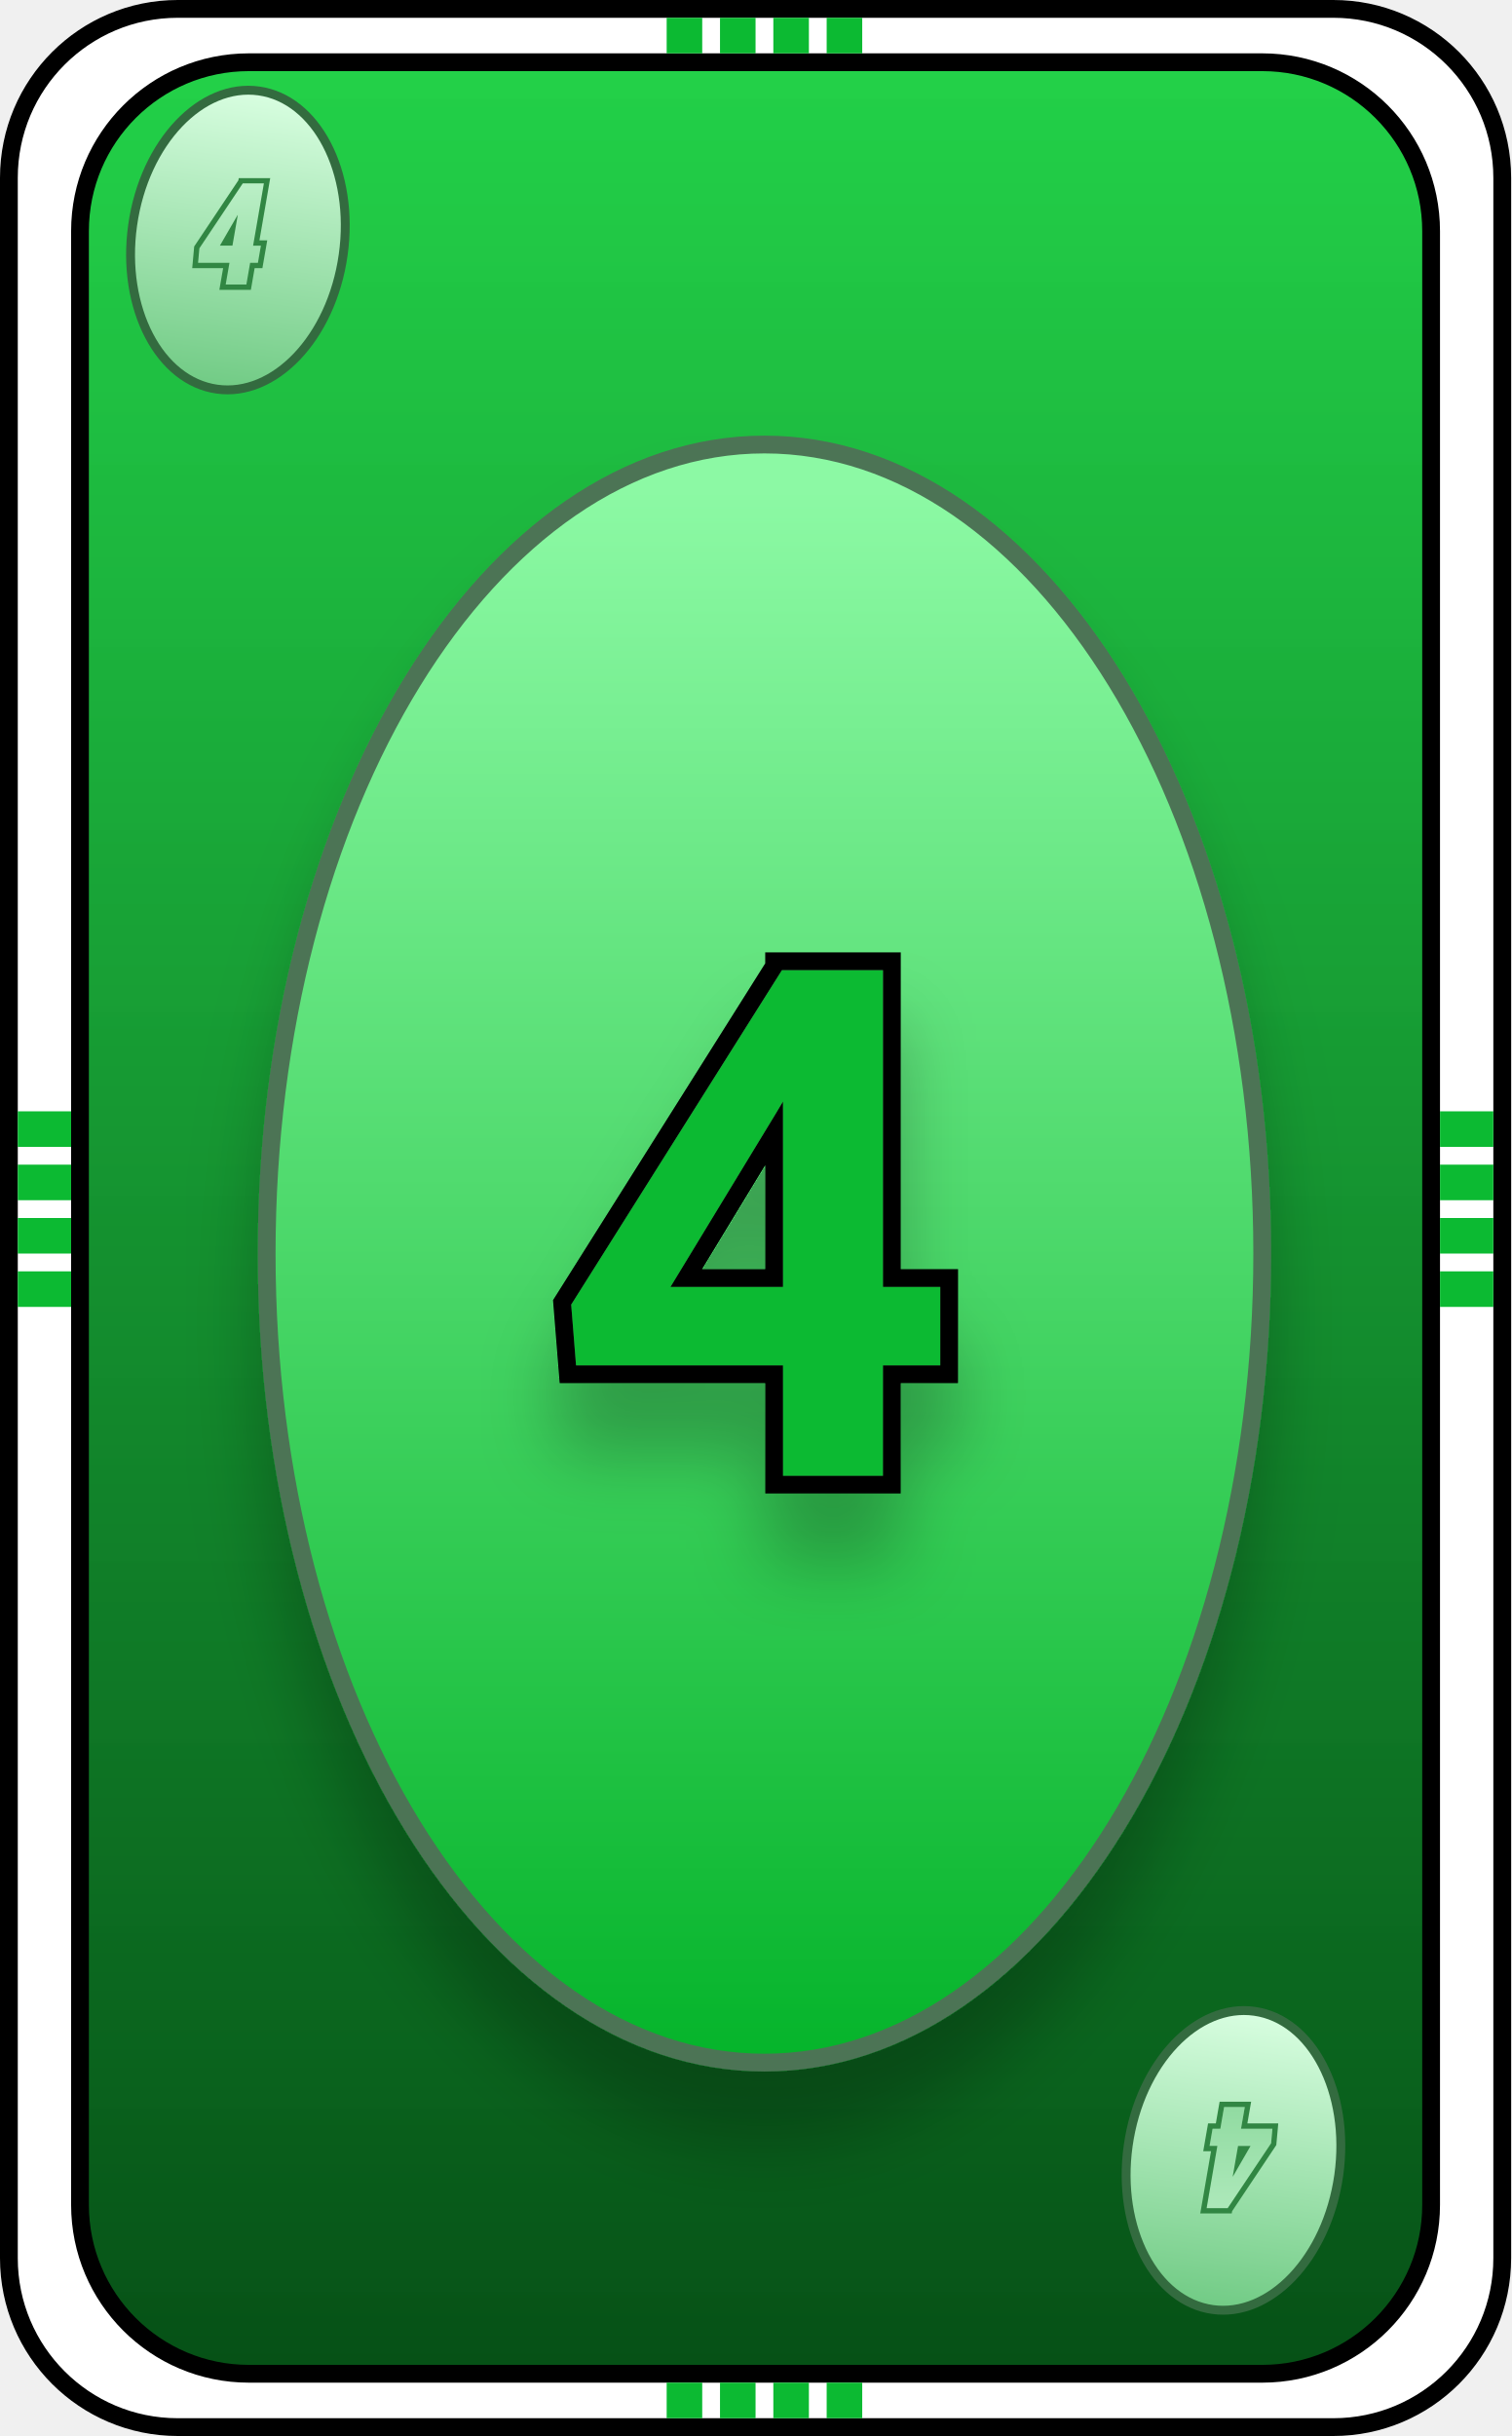
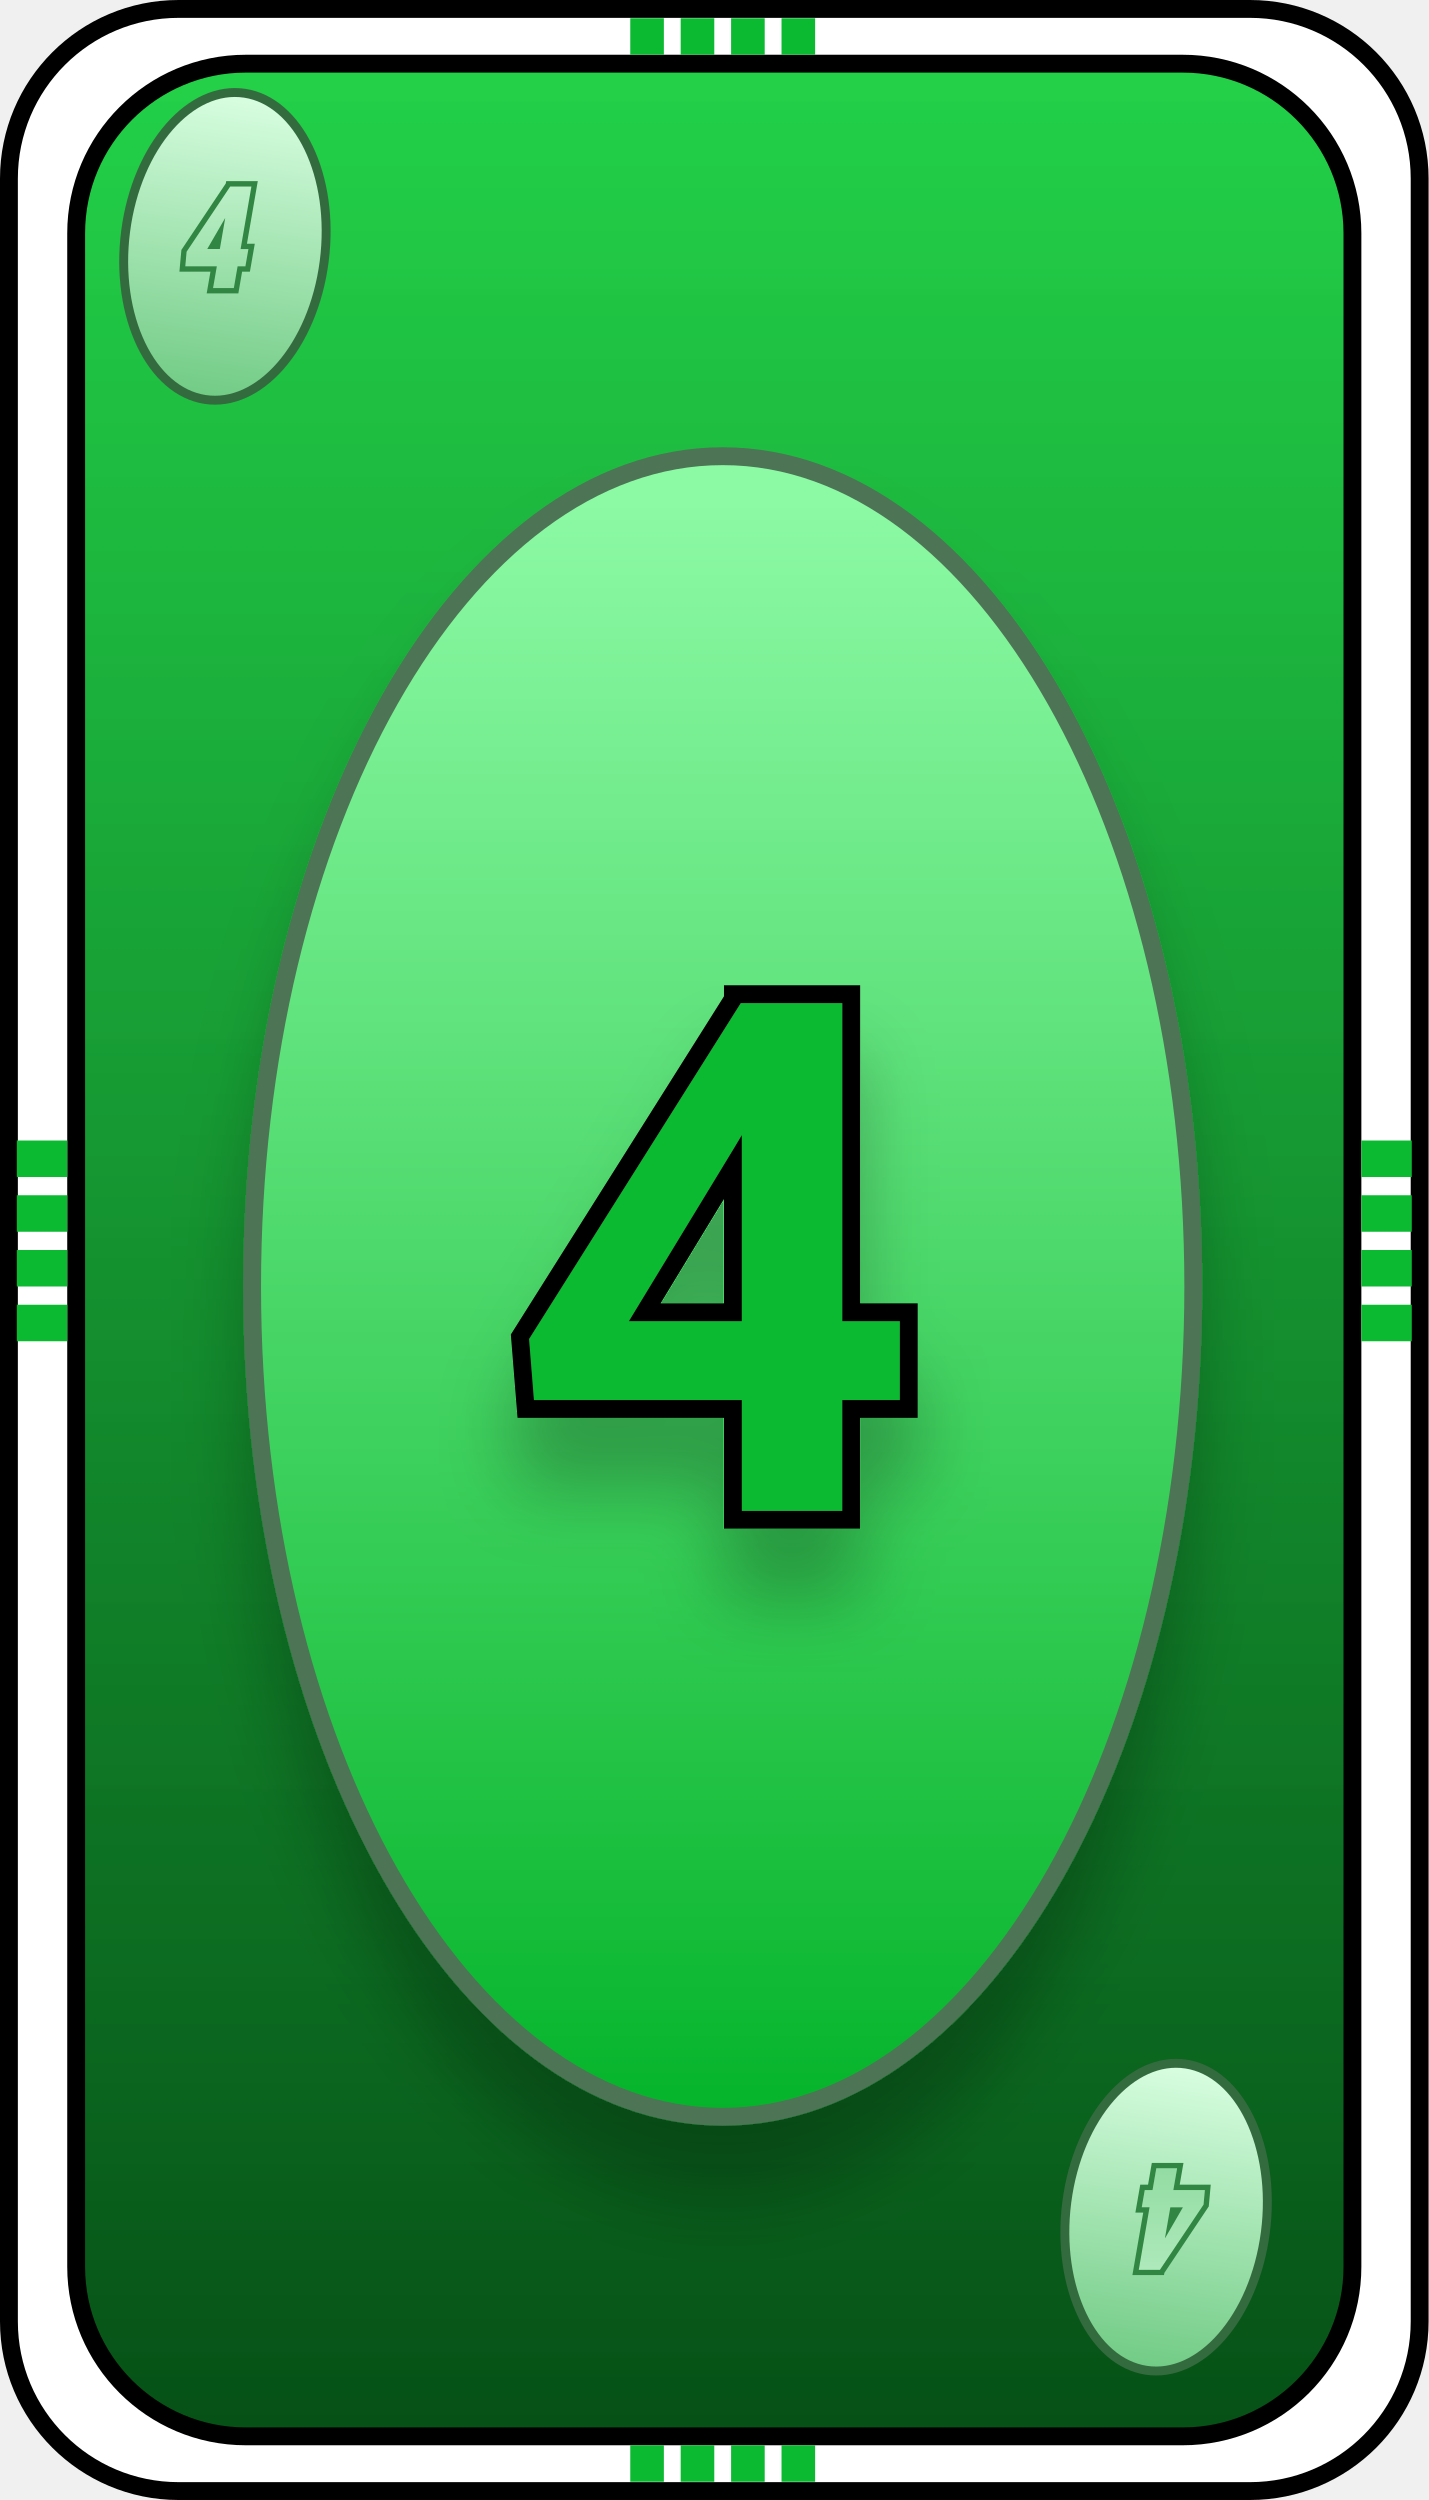
- <svg xmlns="http://www.w3.org/2000/svg" width="85" height="137" viewBox="0 0 85 137" fill="none">
-   <rect x="0.5" y="0.5" width="84" height="136" rx="9.5" fill="white" stroke="black" />
-   <rect x="4.5" y="3.5" width="76" height="130" rx="9.5" fill="url(#paint0_linear_275_1194)" stroke="black" />
-   <path d="M70.562 113.115C72.165 113.34 73.511 114.456 74.381 116.125C75.251 117.793 75.633 119.994 75.305 122.332C74.976 124.67 74.002 126.682 72.706 128.046C71.409 129.409 69.808 130.111 68.205 129.885C66.602 129.66 65.255 128.544 64.384 126.876C63.514 125.208 63.132 123.006 63.461 120.668C63.79 118.33 64.764 116.319 66.06 114.955C67.356 113.591 68.959 112.889 70.562 113.115Z" fill="url(#paint1_linear_275_1194)" stroke="#336B3F" stroke-width="0.5" />
-   <mask id="path-4-outside-1_275_1194" maskUnits="userSpaceOnUse" x="66.929" y="117.5" width="5" height="7" fill="black">
-     <rect fill="white" x="66.929" y="117.5" width="5" height="7" />
-     <path d="M68.039 120.684L68.207 119.719H71.574L71.5 120.535L69.058 124.188H68.086L69.363 122.383L70.343 120.688L68.039 120.684ZM67.871 124.188L68.855 118.5H70.019L69.031 124.188H67.871Z" />
+ <svg xmlns="http://www.w3.org/2000/svg" width="80" height="140" viewBox="0 0 80 140" fill="none">
+   <rect x="0.5" y="0.5" width="79" height="139" rx="9.5" fill="white" stroke="black" />
+   <rect x="4.265" y="3.566" width="71.471" height="132.869" rx="9.5" fill="url(#paint0_linear_275_1194)" stroke="black" />
+   <path d="M66.412 115.587C67.906 115.815 69.17 116.946 69.991 118.654C70.811 120.36 71.171 122.614 70.861 125.009C70.551 127.403 69.632 129.462 68.411 130.857C67.189 132.254 65.686 132.962 64.192 132.735C62.698 132.507 61.433 131.375 60.612 129.667C59.792 127.961 59.432 125.707 59.742 123.312C60.052 120.918 60.97 118.859 62.191 117.464C63.414 116.068 64.918 115.359 66.412 115.587Z" fill="url(#paint1_linear_275_1194)" stroke="#336B3F" stroke-width="0.5" />
+   <mask id="path-4-outside-1_275_1194" maskUnits="userSpaceOnUse" x="63.169" y="120.423" width="5" height="7" fill="black">
+     <rect fill="white" x="63.169" y="120.423" width="5" height="7" />
+     <path d="M63.938 123.607L64.106 122.642H67.473L67.399 123.458L64.957 127.111H63.985L65.262 125.306L66.243 123.611L63.938 123.607ZM63.77 127.111L64.754 121.423H65.918L64.93 127.111H63.77Z" />
  </mask>
-   <path d="M68.039 120.684L68.207 119.719H71.574L71.5 120.535L69.058 124.188H68.086L69.363 122.383L70.343 120.688L68.039 120.684ZM67.871 124.188L68.855 118.5H70.019L69.031 124.188H67.871Z" fill="url(#paint2_linear_275_1194)" />
-   <path d="M68.039 120.684L67.743 120.632L67.682 120.983L68.038 120.984L68.039 120.684ZM68.207 119.719V119.419H67.954L67.911 119.667L68.207 119.719ZM71.574 119.719L71.873 119.746L71.902 119.419H71.574V119.719ZM71.5 120.535L71.749 120.702L71.791 120.638L71.798 120.562L71.5 120.535ZM69.058 124.188V124.488H69.219L69.308 124.354L69.058 124.188ZM68.086 124.188L67.841 124.014L67.506 124.488H68.086V124.188ZM69.363 122.383L69.608 122.556L69.616 122.545L69.623 122.533L69.363 122.383ZM70.343 120.688L70.603 120.838L70.863 120.388L70.344 120.388L70.343 120.688ZM67.871 124.188L67.575 124.136L67.514 124.488H67.871V124.188ZM68.855 118.5V118.2H68.603L68.559 118.449L68.855 118.5ZM70.019 118.5L70.315 118.551L70.376 118.2H70.019V118.5ZM69.031 124.188V124.488H69.283L69.326 124.239L69.031 124.188ZM68.039 120.684L68.334 120.735L68.502 119.77L68.207 119.719L67.911 119.667L67.743 120.632L68.039 120.684ZM68.207 119.719V120.019H71.574V119.719V119.419H68.207V119.719ZM71.574 119.719L71.275 119.692L71.201 120.508L71.5 120.535L71.798 120.562L71.873 119.746L71.574 119.719ZM71.5 120.535L71.25 120.368L68.809 124.021L69.058 124.188L69.308 124.354L71.749 120.702L71.5 120.535ZM69.058 124.188V123.887H68.086V124.188V124.488H69.058V124.188ZM68.086 124.188L68.33 124.361L69.608 122.556L69.363 122.383L69.118 122.209L67.841 124.014L68.086 124.188ZM69.363 122.383L69.623 122.533L70.603 120.838L70.343 120.688L70.084 120.537L69.103 122.233L69.363 122.383ZM70.343 120.688L70.344 120.388L68.039 120.384L68.039 120.684L68.038 120.984L70.343 120.987L70.343 120.688ZM67.871 124.188L68.166 124.239L69.151 118.551L68.855 118.5L68.559 118.449L67.575 124.136L67.871 124.188ZM68.855 118.5V118.8H70.019V118.5V118.2H68.855V118.5ZM70.019 118.5L69.724 118.449L68.735 124.136L69.031 124.188L69.326 124.239L70.315 118.551L70.019 118.5ZM69.031 124.188V123.887H67.871V124.188V124.488H69.031V124.188Z" fill="#318643" mask="url(#path-4-outside-1_275_1194)" />
+   <path d="M63.938 123.607L64.106 122.642H67.473L67.399 123.458L64.957 127.111H63.985L65.262 125.306L66.243 123.611L63.938 123.607ZM63.77 127.111L64.754 121.423H65.918L64.93 127.111H63.77Z" fill="url(#paint2_linear_275_1194)" />
+   <path d="M63.938 123.607L63.642 123.555L63.581 123.906L63.937 123.907L63.938 123.607ZM64.106 122.642V122.342H63.853L63.81 122.591L64.106 122.642ZM67.473 122.642L67.772 122.669L67.802 122.342H67.473V122.642ZM67.399 123.458L67.648 123.625L67.691 123.562L67.698 123.486L67.399 123.458ZM64.957 127.111V127.411H65.118L65.207 127.278L64.957 127.111ZM63.985 127.111L63.74 126.938L63.405 127.411H63.985V127.111ZM65.262 125.306L65.507 125.479L65.515 125.468L65.522 125.456L65.262 125.306ZM66.243 123.611L66.502 123.761L66.762 123.312L66.243 123.311L66.243 123.611ZM63.77 127.111L63.474 127.06L63.413 127.411H63.77V127.111ZM64.754 121.423V121.123H64.502L64.459 121.372L64.754 121.423ZM65.918 121.423L66.214 121.475L66.275 121.123H65.918V121.423ZM64.93 127.111V127.411H65.182L65.226 127.162L64.93 127.111ZM63.938 123.607L64.233 123.658L64.401 122.694L64.106 122.642L63.81 122.591L63.642 123.555L63.938 123.607ZM64.106 122.642V122.942H67.473V122.642V122.342H64.106V122.642ZM67.473 122.642L67.174 122.615L67.1 123.431L67.399 123.458L67.698 123.486L67.772 122.669L67.473 122.642ZM67.399 123.458L67.149 123.292L64.708 126.944L64.957 127.111L65.207 127.278L67.648 123.625L67.399 123.458ZM64.957 127.111V126.811H63.985V127.111V127.411H64.957V127.111ZM63.985 127.111L64.23 127.284L65.507 125.479L65.262 125.306L65.017 125.133L63.74 126.938L63.985 127.111ZM65.262 125.306L65.522 125.456L66.502 123.761L66.243 123.611L65.983 123.461L65.002 125.156L65.262 125.306ZM66.243 123.611L66.243 123.311L63.938 123.307L63.938 123.607L63.937 123.907L66.242 123.911L66.243 123.611ZM63.77 127.111L64.066 127.162L65.05 121.475L64.754 121.423L64.459 121.372L63.474 127.06L63.77 127.111ZM64.754 121.423V121.723H65.918V121.423V121.123H64.754V121.423ZM65.918 121.423L65.623 121.372L64.635 127.059L64.93 127.111L65.226 127.162L66.214 121.475L65.918 121.423ZM64.93 127.111V126.811H63.77V127.111V127.411H64.93V127.111Z" fill="#318643" mask="url(#path-4-outside-1_275_1194)" />
  <g filter="url(#filter0_d_275_1194)">
-     <path d="M71 70.5C71 95.629 58.464 116 43 116C27.536 116 15 95.629 15 70.5C15 45.371 27.536 25 43 25C58.464 25 71 45.371 71 70.5Z" fill="url(#paint3_linear_275_1194)" />
-     <path d="M71 70.5C71 95.629 58.464 116 43 116C27.536 116 15 95.629 15 70.5C15 45.371 27.536 25 43 25C58.464 25 71 45.371 71 70.5Z" stroke="#4C7455" />
+     <path d="M66.824 72.044C66.824 97.723 55.025 118.54 40.471 118.54C25.916 118.54 14.118 97.723 14.118 72.044C14.118 46.364 25.916 25.547 40.471 25.547C55.025 25.547 66.824 46.364 66.824 72.044Z" fill="url(#paint3_linear_275_1194)" />
+     <path d="M66.824 72.044C66.824 97.723 55.025 118.54 40.471 118.54C25.916 118.54 14.118 97.723 14.118 72.044C14.118 46.364 25.916 25.547 40.471 25.547C55.025 25.547 66.824 46.364 66.824 72.044Z" stroke="#4C7455" />
  </g>
  <g filter="url(#filter1_d_275_1194)">
-     <mask id="path-7-outside-2_275_1194" maskUnits="userSpaceOnUse" x="31" y="53" width="23" height="31" fill="black">
-       <rect fill="white" x="31" y="53" width="23" height="31" />
-       <path d="M52.891 72.375V76.789H32.402L32.129 73.371L43.984 54.562H48.457L43.613 62.668L37.715 72.375H52.891ZM49.668 54.562V83H44.043V54.562H49.668Z" />
+     <mask id="path-7-outside-2_275_1194" maskUnits="userSpaceOnUse" x="28" y="54.613" width="24" height="31" fill="black">
+       <rect fill="white" x="28" y="54.613" width="24" height="31" />
+       <path d="M50.391 73.988V78.402H29.902L29.629 74.984L41.484 56.175H45.957L41.113 64.281L35.215 73.988H50.391ZM47.168 56.175V84.613H41.543V56.175H47.168Z" />
    </mask>
-     <path d="M52.891 72.375V76.789H32.402L32.129 73.371L43.984 54.562H48.457L43.613 62.668L37.715 72.375H52.891ZM49.668 54.562V83H44.043V54.562H49.668Z" fill="#0CBA32" />
-     <path d="M52.891 72.375H53.891V71.375H52.891V72.375ZM52.891 76.789V77.789H53.891V76.789H52.891ZM32.402 76.789L31.405 76.869L31.479 77.789H32.402V76.789ZM32.129 73.371L31.283 72.838L31.106 73.119L31.132 73.451L32.129 73.371ZM43.984 54.562V53.562H43.433L43.138 54.029L43.984 54.562ZM48.457 54.562L49.315 55.075L50.22 53.562H48.457V54.562ZM43.613 62.668L44.468 63.187L44.472 63.181L43.613 62.668ZM37.715 72.375L36.86 71.856L35.937 73.375H37.715V72.375ZM49.668 54.562H50.668V53.562H49.668V54.562ZM49.668 83V84H50.668V83H49.668ZM44.043 83H43.043V84H44.043V83ZM44.043 54.562V53.562H43.043V54.562H44.043ZM52.891 72.375H51.891V76.789H52.891H53.891V72.375H52.891ZM52.891 76.789V75.789H32.402V76.789V77.789H52.891V76.789ZM32.402 76.789L33.399 76.709L33.126 73.291L32.129 73.371L31.132 73.451L31.405 76.869L32.402 76.789ZM32.129 73.371L32.975 73.904L44.83 55.096L43.984 54.562L43.138 54.029L31.283 72.838L32.129 73.371ZM43.984 54.562V55.562H48.457V54.562V53.562H43.984V54.562ZM48.457 54.562L47.599 54.05L42.755 62.155L43.613 62.668L44.472 63.181L49.315 55.075L48.457 54.562ZM43.613 62.668L42.759 62.149L36.86 71.856L37.715 72.375L38.569 72.894L44.468 63.187L43.613 62.668ZM37.715 72.375V73.375H52.891V72.375V71.375H37.715V72.375ZM49.668 54.562H48.668V83H49.668H50.668V54.562H49.668ZM49.668 83V82H44.043V83V84H49.668V83ZM44.043 83H45.043V54.562H44.043H43.043V83H44.043ZM44.043 54.562V55.562H49.668V54.562V53.562H44.043V54.562Z" fill="black" mask="url(#path-7-outside-2_275_1194)" />
+     <path d="M50.391 73.988V78.402H29.902L29.629 74.984L41.484 56.175H45.957L41.113 64.281L35.215 73.988H50.391ZM47.168 56.175V84.613H41.543V56.175H47.168Z" fill="#0CBA32" />
+     <path d="M50.391 73.988H51.391V72.988H50.391V73.988ZM50.391 78.402V79.402H51.391V78.402H50.391ZM29.902 78.402L28.905 78.482L28.979 79.402H29.902V78.402ZM29.629 74.984L28.783 74.451L28.606 74.732L28.632 75.064L29.629 74.984ZM41.484 56.175V55.175H40.933L40.638 55.642L41.484 56.175ZM45.957 56.175L46.815 56.688L47.72 55.175H45.957V56.175ZM41.113 64.281L41.968 64.8L41.972 64.794L41.113 64.281ZM35.215 73.988L34.36 73.469L33.437 74.988H35.215V73.988ZM47.168 56.175H48.168V55.175H47.168V56.175ZM47.168 84.613V85.613H48.168V84.613H47.168ZM41.543 84.613H40.543V85.613H41.543V84.613ZM41.543 56.175V55.175H40.543V56.175H41.543ZM50.391 73.988H49.391V78.402H50.391H51.391V73.988H50.391ZM50.391 78.402V77.402H29.902V78.402V79.402H50.391V78.402ZM29.902 78.402L30.899 78.322L30.626 74.904L29.629 74.984L28.632 75.064L28.905 78.482L29.902 78.402ZM29.629 74.984L30.475 75.517L42.33 56.709L41.484 56.175L40.638 55.642L28.783 74.451L29.629 74.984ZM41.484 56.175V57.175H45.957V56.175V55.175H41.484V56.175ZM45.957 56.175L45.099 55.663L40.255 63.768L41.113 64.281L41.972 64.794L46.815 56.688L45.957 56.175ZM41.113 64.281L40.259 63.762L34.36 73.469L35.215 73.988L36.069 74.507L41.968 64.8L41.113 64.281ZM35.215 73.988V74.988H50.391V73.988V72.988H35.215V73.988ZM47.168 56.175H46.168V84.613H47.168H48.168V56.175H47.168ZM47.168 84.613V83.613H41.543V84.613V85.613H47.168V84.613ZM41.543 84.613H42.543V56.175H41.543H40.543V84.613H41.543ZM41.543 56.175V57.175H47.168V56.175V55.175H41.543V56.175Z" fill="black" mask="url(#path-7-outside-2_275_1194)" />
  </g>
-   <path d="M14.562 5.115C16.164 5.34 17.511 6.456 18.381 8.125C19.251 9.793 19.633 11.994 19.304 14.332C18.976 16.671 18.002 18.682 16.706 20.046C15.409 21.409 13.807 22.11 12.205 21.885C10.602 21.66 9.254 20.544 8.384 18.876C7.514 17.208 7.132 15.006 7.461 12.668C7.789 10.33 8.763 8.319 10.059 6.955C11.356 5.591 12.959 4.889 14.562 5.115Z" fill="url(#paint4_linear_275_1194)" stroke="#336B3F" stroke-width="0.5" />
-   <mask id="path-10-outside-3_275_1194" maskUnits="userSpaceOnUse" x="10" y="10" width="6" height="7" fill="black">
-     <rect fill="white" x="10" y="10" width="6" height="7" />
-     <path d="M14.676 13.816L14.508 14.781H11.141L11.215 13.965L13.656 10.312H14.629L13.352 12.117L12.371 13.812L14.676 13.816ZM14.844 10.312L13.859 16H12.695L13.684 10.312H14.844Z" />
+   <path d="M13.706 5.222C15.199 5.45 16.464 6.581 17.285 8.289C18.105 9.995 18.464 12.249 18.154 14.644C17.845 17.038 16.926 19.097 15.705 20.492C14.482 21.889 12.98 22.598 11.486 22.37C9.992 22.142 8.727 21.01 7.906 19.302C7.086 17.596 6.726 15.342 7.036 12.947C7.346 10.553 8.264 8.494 9.485 7.099C10.708 5.703 12.211 4.994 13.706 5.222Z" fill="url(#paint4_linear_275_1194)" stroke="#336B3F" stroke-width="0.5" />
+   <mask id="path-10-outside-3_275_1194" maskUnits="userSpaceOnUse" x="9.765" y="10.131" width="5" height="7" fill="black">
+     <rect fill="white" x="9.765" y="10.131" width="5" height="7" />
+     <path d="M13.911 13.948L13.743 14.913H10.376L10.45 14.096L12.892 10.444H13.864L12.587 12.248L11.606 13.944L13.911 13.948ZM14.079 10.444L13.095 16.131H11.931L12.919 10.444H14.079Z" />
  </mask>
-   <path d="M14.676 13.816L14.508 14.781H11.141L11.215 13.965L13.656 10.312H14.629L13.352 12.117L12.371 13.812L14.676 13.816ZM14.844 10.312L13.859 16H12.695L13.684 10.312H14.844Z" fill="url(#paint5_linear_275_1194)" />
-   <path d="M14.676 13.816L14.971 13.868L15.032 13.517L14.676 13.516L14.676 13.816ZM14.508 14.781V15.081H14.76L14.803 14.833L14.508 14.781ZM11.141 14.781L10.842 14.754L10.812 15.081H11.141V14.781ZM11.215 13.965L10.965 13.798L10.923 13.862L10.916 13.938L11.215 13.965ZM13.656 10.312V10.012H13.496L13.407 10.146L13.656 10.312ZM14.629 10.312L14.874 10.486L15.209 10.012H14.629V10.312ZM13.352 12.117L13.107 11.944L13.099 11.955L13.092 11.967L13.352 12.117ZM12.371 13.812L12.111 13.662L11.851 14.112L12.371 14.113L12.371 13.812ZM14.844 10.312L15.139 10.364L15.2 10.012H14.844V10.312ZM13.859 16V16.3H14.112L14.155 16.051L13.859 16ZM12.695 16L12.4 15.949L12.339 16.3H12.695V16ZM13.684 10.312V10.012H13.431L13.388 10.261L13.684 10.312ZM14.676 13.816L14.38 13.765L14.212 14.73L14.508 14.781L14.803 14.833L14.971 13.868L14.676 13.816ZM14.508 14.781V14.481H11.141V14.781V15.081H14.508V14.781ZM11.141 14.781L11.439 14.808L11.514 13.992L11.215 13.965L10.916 13.938L10.842 14.754L11.141 14.781ZM11.215 13.965L11.464 14.132L13.906 10.479L13.656 10.312L13.407 10.146L10.965 13.798L11.215 13.965ZM13.656 10.312V10.613H14.629V10.312V10.012H13.656V10.312ZM14.629 10.312L14.384 10.139L13.107 11.944L13.352 12.117L13.596 12.29L14.874 10.486L14.629 10.312ZM13.352 12.117L13.092 11.967L12.111 13.662L12.371 13.812L12.631 13.963L13.611 12.267L13.352 12.117ZM12.371 13.812L12.371 14.113L14.675 14.116L14.676 13.816L14.676 13.516L12.372 13.512L12.371 13.812ZM14.844 10.312L14.548 10.261L13.564 15.949L13.859 16L14.155 16.051L15.139 10.364L14.844 10.312ZM13.859 16V15.7H12.695V16V16.3H13.859V16ZM12.695 16L12.991 16.051L13.979 10.364L13.684 10.312L13.388 10.261L12.4 15.949L12.695 16ZM13.684 10.312V10.613H14.844V10.312V10.012H13.684V10.312Z" fill="#318643" mask="url(#path-10-outside-3_275_1194)" />
-   <rect x="1" y="71.5" width="3" height="2" fill="#0CBA32" />
-   <rect x="1" y="68.5" width="3" height="2" fill="#0CBA32" />
-   <rect x="1" y="62.5" width="3" height="2" fill="#0CBA32" />
-   <rect x="1" y="65.5" width="3" height="2" fill="#0CBA32" />
-   <rect x="81" y="71.5" width="3" height="2" fill="#0CBA32" />
-   <rect x="81" y="68.5" width="3" height="2" fill="#0CBA32" />
-   <rect x="81" y="62.5" width="3" height="2" fill="#0CBA32" />
-   <rect x="81" y="65.5" width="3" height="2" fill="#0CBA32" />
-   <rect x="39.5" y="134" width="2" height="2" transform="rotate(90 39.5 134)" fill="#0CBA32" />
-   <rect x="42.5" y="134" width="2" height="2" transform="rotate(90 42.5 134)" fill="#0CBA32" />
-   <rect x="48.5" y="134" width="2" height="2" transform="rotate(90 48.5 134)" fill="#0CBA32" />
-   <rect x="45.5" y="134" width="2" height="2" transform="rotate(90 45.5 134)" fill="#0CBA32" />
-   <rect x="39.5" y="1" width="2" height="2" transform="rotate(90 39.5 1)" fill="#0CBA32" />
-   <rect x="42.5" y="1" width="2" height="2" transform="rotate(90 42.5 1)" fill="#0CBA32" />
-   <rect x="48.5" y="1" width="2" height="2" transform="rotate(90 48.5 1)" fill="#0CBA32" />
-   <rect x="45.5" y="1" width="2" height="2" transform="rotate(90 45.5 1)" fill="#0CBA32" />
+   <path d="M13.911 13.948L13.743 14.913H10.376L10.45 14.096L12.892 10.444H13.864L12.587 12.248L11.606 13.944L13.911 13.948ZM14.079 10.444L13.095 16.131H11.931L12.919 10.444H14.079Z" fill="url(#paint5_linear_275_1194)" />
+   <path d="M13.911 13.948L14.207 13.999L14.268 13.648L13.912 13.648L13.911 13.948ZM13.743 14.913V15.213H13.995L14.039 14.964L13.743 14.913ZM10.376 14.913L10.077 14.885L10.047 15.213H10.376V14.913ZM10.45 14.096L10.201 13.93L10.158 13.993L10.151 14.069L10.45 14.096ZM12.892 10.444V10.144H12.731L12.642 10.277L12.892 10.444ZM13.864 10.444L14.109 10.617L14.444 10.144H13.864V10.444ZM12.587 12.248L12.342 12.075L12.334 12.086L12.327 12.098L12.587 12.248ZM11.606 13.944L11.347 13.794L11.087 14.243L11.606 14.244L11.606 13.944ZM14.079 10.444L14.375 10.495L14.435 10.144H14.079V10.444ZM13.095 16.131V16.431H13.347L13.39 16.183L13.095 16.131ZM11.931 16.131L11.635 16.08L11.574 16.431H11.931V16.131ZM12.919 10.444V10.144H12.666L12.623 10.393L12.919 10.444ZM13.911 13.948L13.616 13.896L13.447 14.861L13.743 14.913L14.039 14.964L14.207 13.999L13.911 13.948ZM13.743 14.913V14.613H10.376V14.913V15.213H13.743V14.913ZM10.376 14.913L10.675 14.94L10.749 14.123L10.45 14.096L10.151 14.069L10.077 14.885L10.376 14.913ZM10.45 14.096L10.7 14.263L13.141 10.611L12.892 10.444L12.642 10.277L10.201 13.93L10.45 14.096ZM12.892 10.444V10.744H13.864V10.444V10.144H12.892V10.444ZM13.864 10.444L13.619 10.271L12.342 12.075L12.587 12.248L12.832 12.422L14.109 10.617L13.864 10.444ZM12.587 12.248L12.327 12.098L11.347 13.794L11.606 13.944L11.866 14.094L12.847 12.399L12.587 12.248ZM11.606 13.944L11.606 14.244L13.911 14.248L13.911 13.948L13.912 13.648L11.607 13.644L11.606 13.944ZM14.079 10.444L13.783 10.393L12.799 16.08L13.095 16.131L13.39 16.183L14.375 10.495L14.079 10.444ZM13.095 16.131V15.831H11.931V16.131V16.431H13.095V16.131ZM11.931 16.131L12.226 16.183L13.214 10.495L12.919 10.444L12.623 10.393L11.635 16.08L11.931 16.131ZM12.919 10.444V10.744H14.079V10.444V10.144H12.919V10.444Z" fill="#318643" mask="url(#path-10-outside-3_275_1194)" />
+   <rect x="0.941" y="73.066" width="2.824" height="2.044" fill="#0CBA32" />
+   <rect x="0.941" y="70" width="2.824" height="2.044" fill="#0CBA32" />
+   <rect x="0.941" y="63.869" width="2.824" height="2.044" fill="#0CBA32" />
+   <rect x="0.941" y="66.934" width="2.824" height="2.044" fill="#0CBA32" />
+   <rect x="76.235" y="73.066" width="2.824" height="2.044" fill="#0CBA32" />
+   <rect x="76.235" y="70" width="2.824" height="2.044" fill="#0CBA32" />
+   <rect x="76.235" y="63.869" width="2.824" height="2.044" fill="#0CBA32" />
+   <rect x="76.235" y="66.934" width="2.824" height="2.044" fill="#0CBA32" />
+   <rect x="37.176" y="136.934" width="2.044" height="1.882" transform="rotate(90 37.1765 136.934)" fill="#0CBA32" />
+   <rect x="40" y="136.934" width="2.044" height="1.882" transform="rotate(90 40 136.934)" fill="#0CBA32" />
+   <rect x="45.647" y="136.934" width="2.044" height="1.882" transform="rotate(90 45.6471 136.934)" fill="#0CBA32" />
+   <rect x="42.824" y="136.934" width="2.044" height="1.882" transform="rotate(90 42.8235 136.934)" fill="#0CBA32" />
+   <rect x="37.176" y="1.022" width="2.044" height="1.882" transform="rotate(90 37.1765 1.02197)" fill="#0CBA32" />
+   <rect x="40" y="1.022" width="2.044" height="1.882" transform="rotate(90 40 1.02197)" fill="#0CBA32" />
+   <rect x="45.647" y="1.022" width="2.044" height="1.882" transform="rotate(90 45.6471 1.02197)" fill="#0CBA32" />
+   <rect x="42.824" y="1.022" width="2.044" height="1.882" transform="rotate(90 42.8235 1.02197)" fill="#0CBA32" />
  <defs>
-     <filter id="filter0_d_275_1194" x="10.5" y="24.5" width="65" height="100" filterUnits="userSpaceOnUse" color-interpolation-filters="sRGB">
+     <filter id="filter0_d_275_1194" x="9.618" y="25.047" width="61.706" height="101.993" filterUnits="userSpaceOnUse" color-interpolation-filters="sRGB">
      <feFlood flood-opacity="0" result="BackgroundImageFix" />
      <feColorMatrix in="SourceAlpha" type="matrix" values="0 0 0 0 0 0 0 0 0 0 0 0 0 0 0 0 0 0 127 0" result="hardAlpha" />
      <feOffset dy="4" />
      <feGaussianBlur stdDeviation="2" />
      <feComposite in2="hardAlpha" operator="out" />
      <feColorMatrix type="matrix" values="0 0 0 0 0 0 0 0 0 0 0 0 0 0 0 0 0 0 0.25 0" />
      <feBlend mode="normal" in2="BackgroundImageFix" result="effect1_dropShadow_275_1194" />
      <feBlend mode="normal" in="SourceGraphic" in2="effect1_dropShadow_275_1194" result="shape" />
    </filter>
-     <filter id="filter1_d_275_1194" x="27.106" y="53.562" width="30.785" height="38.438" filterUnits="userSpaceOnUse" color-interpolation-filters="sRGB">
+     <filter id="filter1_d_275_1194" x="24.606" y="55.175" width="30.785" height="38.438" filterUnits="userSpaceOnUse" color-interpolation-filters="sRGB">
      <feFlood flood-opacity="0" result="BackgroundImageFix" />
      <feColorMatrix in="SourceAlpha" type="matrix" values="0 0 0 0 0 0 0 0 0 0 0 0 0 0 0 0 0 0 127 0" result="hardAlpha" />
      <feOffset dy="4" />
      <feGaussianBlur stdDeviation="2" />
      <feComposite in2="hardAlpha" operator="out" />
      <feColorMatrix type="matrix" values="0 0 0 0 0 0 0 0 0 0 0 0 0 0 0 0 0 0 0.25 0" />
      <feBlend mode="normal" in2="BackgroundImageFix" result="effect1_dropShadow_275_1194" />
      <feBlend mode="normal" in="SourceGraphic" in2="effect1_dropShadow_275_1194" result="shape" />
    </filter>
-     <linearGradient id="paint0_linear_275_1194" x1="42.5" y1="3" x2="42.5" y2="134" gradientUnits="userSpaceOnUse">
+     <linearGradient id="paint0_linear_275_1194" x1="40" y1="3.066" x2="40" y2="136.934" gradientUnits="userSpaceOnUse">
      <stop stop-color="#17CF3F" stop-opacity="0.95" />
      <stop offset="1" stop-color="#065016" />
    </linearGradient>
-     <linearGradient id="paint1_linear_275_1194" x1="70.596" y1="112.867" x2="68.17" y2="130.133" gradientUnits="userSpaceOnUse">
+     <linearGradient id="paint1_linear_275_1194" x1="66.444" y1="115.339" x2="63.76" y2="132.922" gradientUnits="userSpaceOnUse">
      <stop stop-color="#DAFFE2" />
      <stop offset="1" stop-color="#6FCA83" />
    </linearGradient>
-     <linearGradient id="paint2_linear_275_1194" x1="69.715" y1="133.5" x2="69.715" y2="111.5" gradientUnits="userSpaceOnUse">
+     <linearGradient id="paint2_linear_275_1194" x1="65.614" y1="136.423" x2="65.614" y2="113.942" gradientUnits="userSpaceOnUse">
      <stop stop-color="#DAFFE2" />
      <stop offset="1" stop-color="#6FCA83" />
    </linearGradient>
-     <linearGradient id="paint3_linear_275_1194" x1="41.5" y1="27.5" x2="41.5" y2="118.5" gradientUnits="userSpaceOnUse">
+     <linearGradient id="paint3_linear_275_1194" x1="39.059" y1="28.102" x2="39.059" y2="121.095" gradientUnits="userSpaceOnUse">
      <stop stop-color="#8CF9A4" />
      <stop offset="1" stop-color="#01B227" />
    </linearGradient>
-     <linearGradient id="paint4_linear_275_1194" x1="14.596" y1="4.867" x2="12.169" y2="22.133" gradientUnits="userSpaceOnUse">
+     <linearGradient id="paint4_linear_275_1194" x1="13.737" y1="4.974" x2="11.054" y2="22.557" gradientUnits="userSpaceOnUse">
      <stop stop-color="#DAFFE2" />
      <stop offset="1" stop-color="#6FCA83" />
    </linearGradient>
-     <linearGradient id="paint5_linear_275_1194" x1="13" y1="6" x2="13" y2="21" gradientUnits="userSpaceOnUse">
+     <linearGradient id="paint5_linear_275_1194" x1="12.235" y1="6.131" x2="12.235" y2="21.46" gradientUnits="userSpaceOnUse">
      <stop stop-color="#DAFFE2" />
      <stop offset="1" stop-color="#6FCA83" />
    </linearGradient>
  </defs>
</svg>
